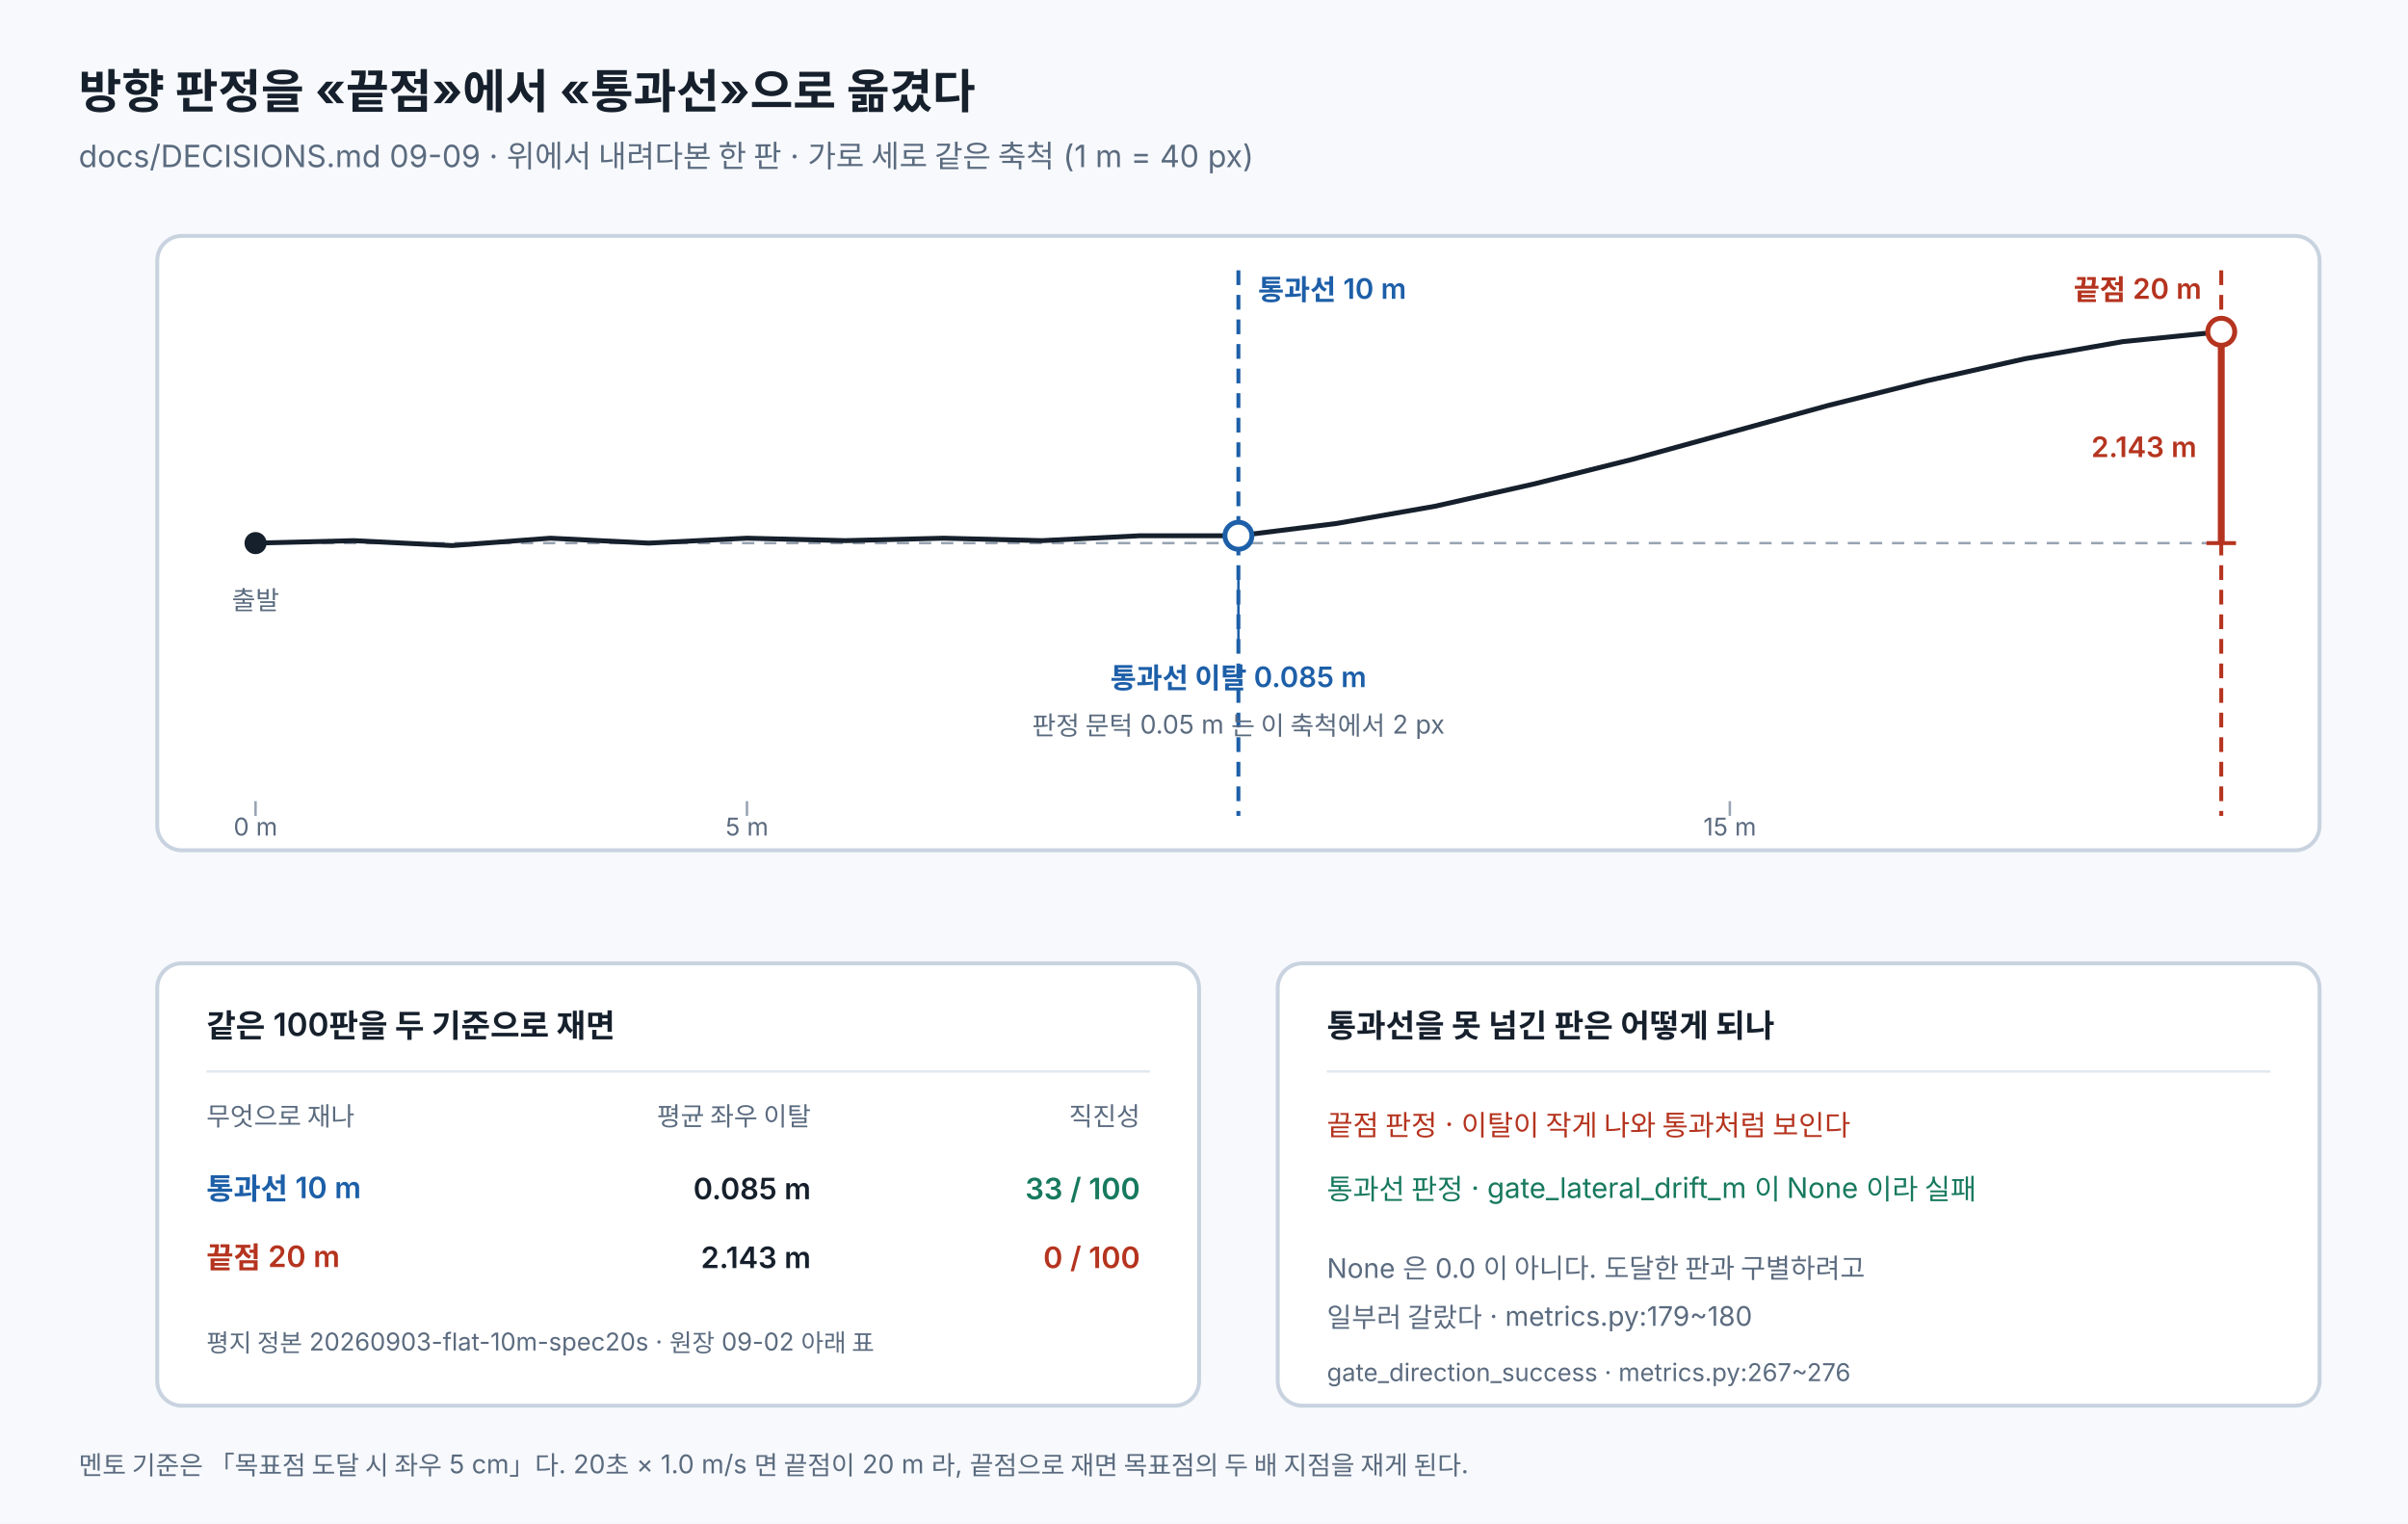
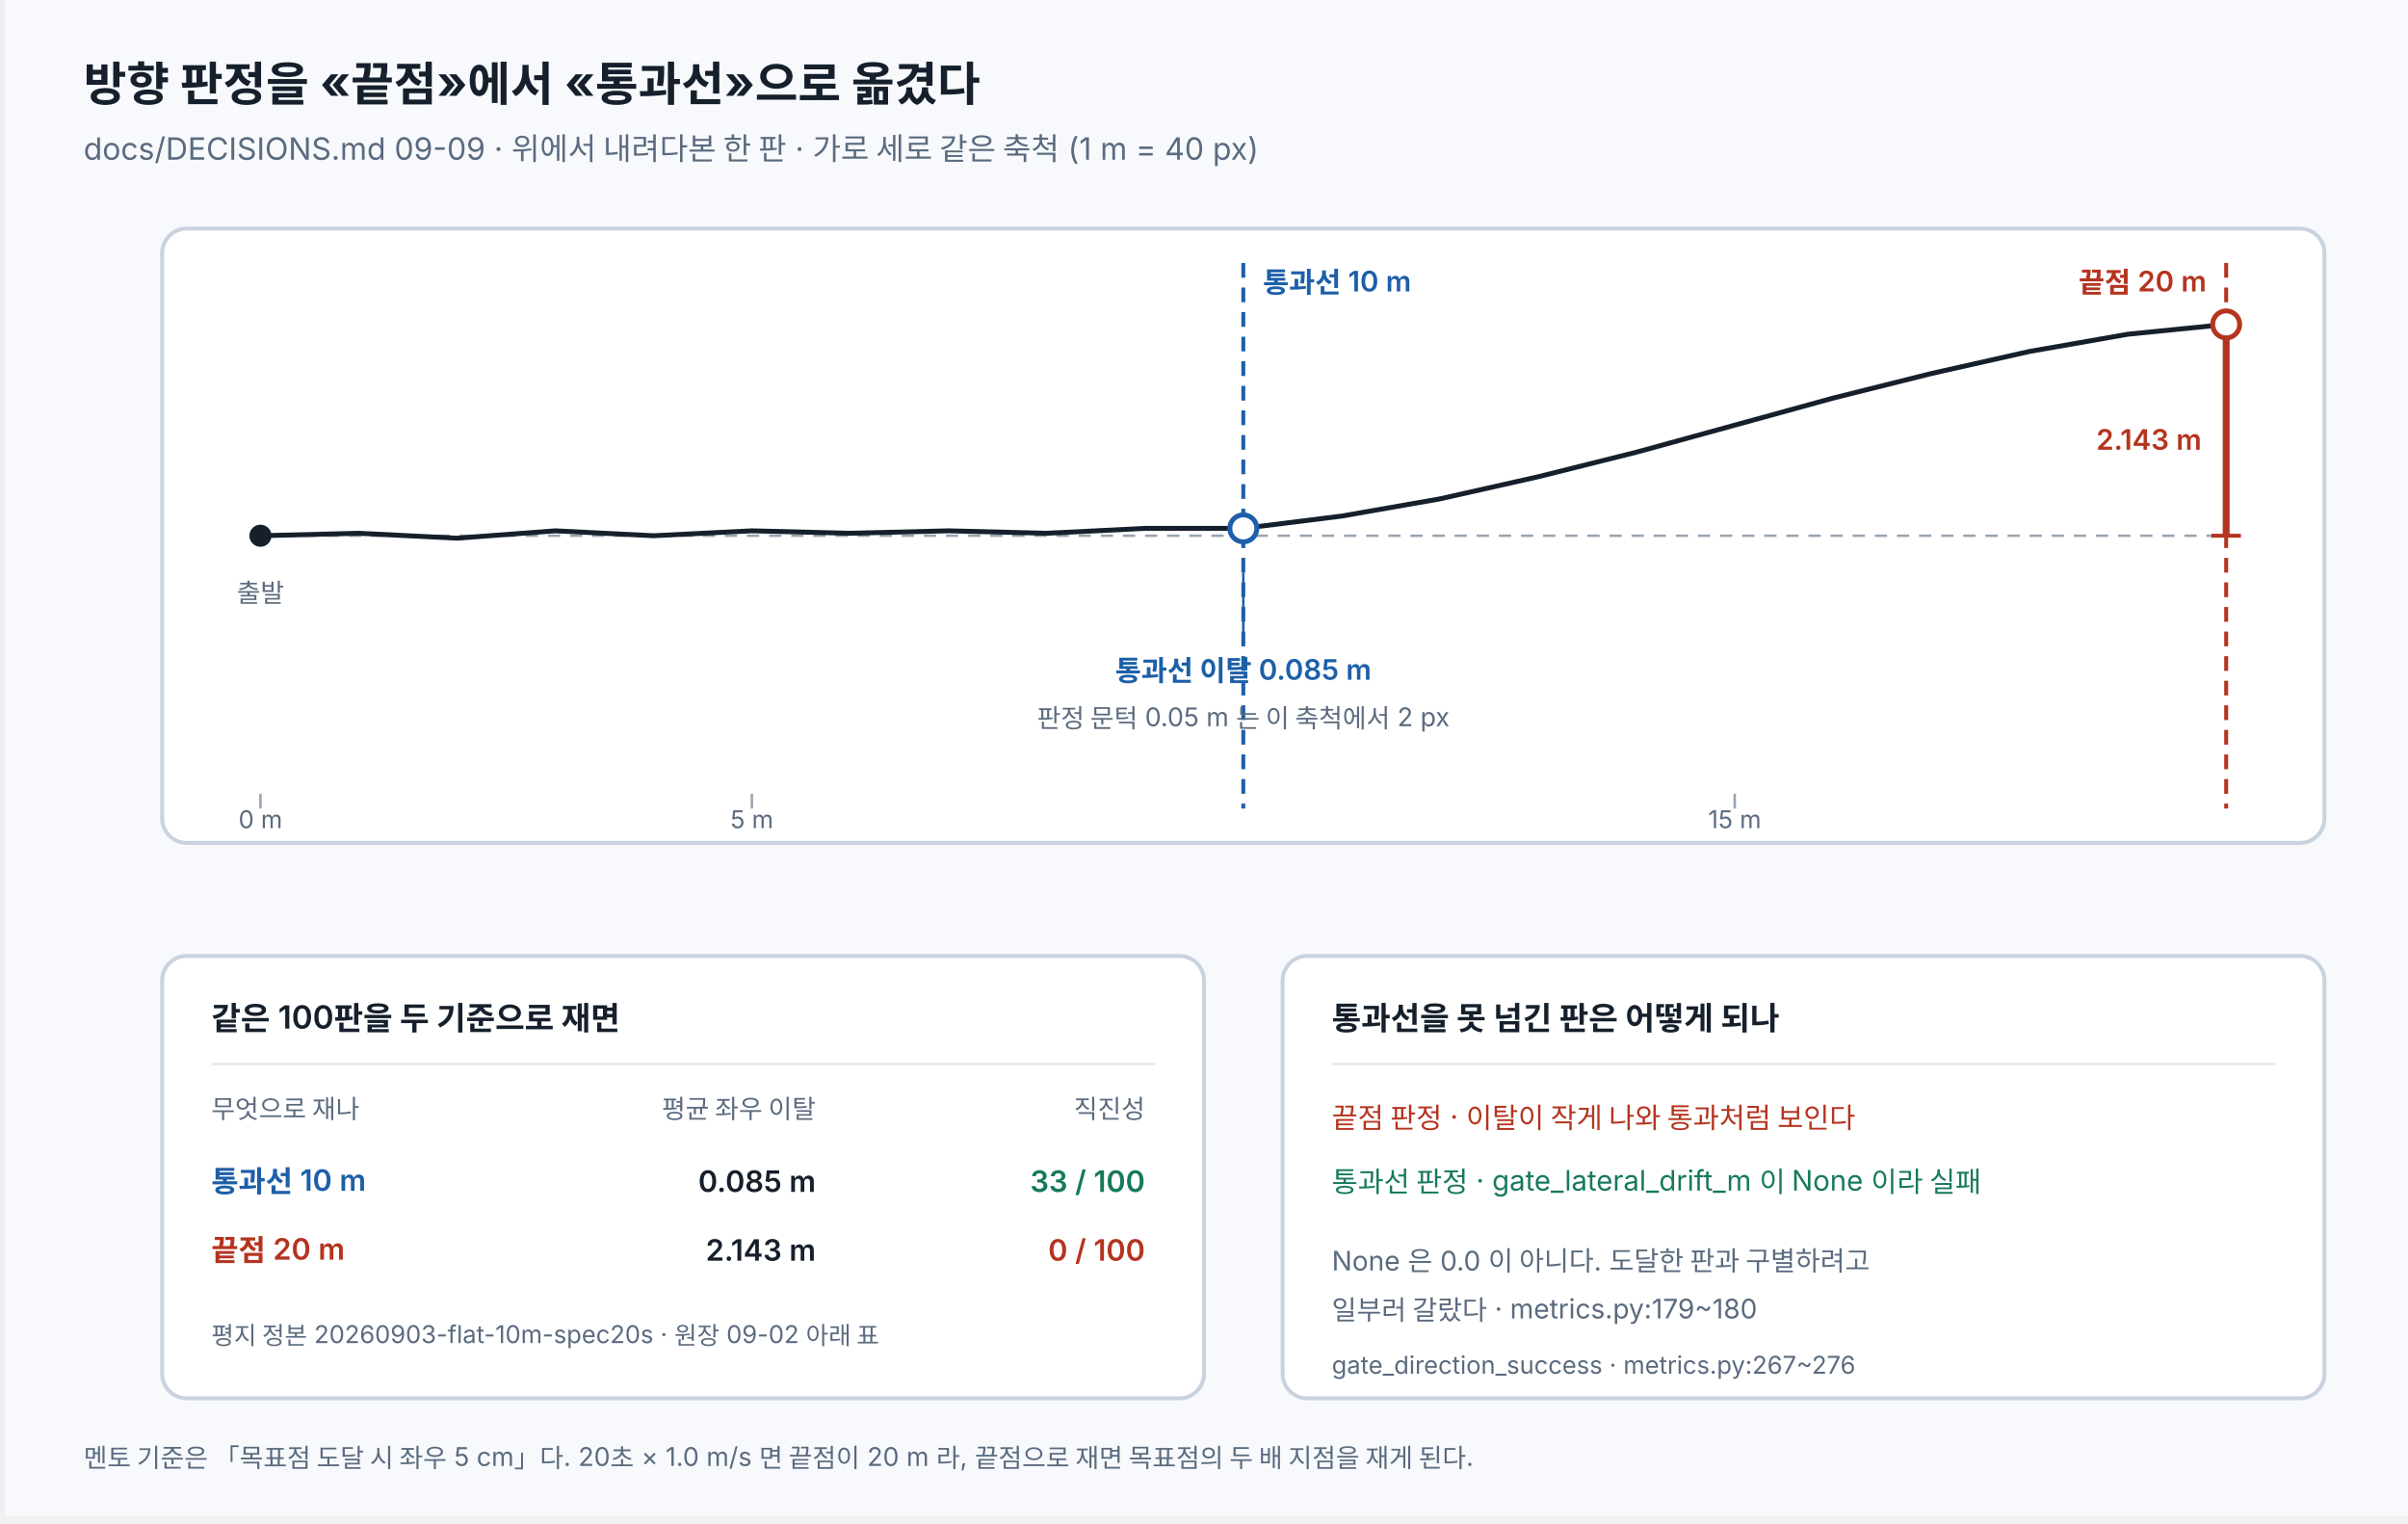
- <svg xmlns="http://www.w3.org/2000/svg" viewBox="0 0 980 620" width="980" height="620" font-family="system-ui,-apple-system,Segoe UI,Malgun Gothic,Apple SD Gothic Neo,sans-serif" role="img" aria-label="방향 판정을 끝점에서 통과선으로 옮긴 구조">
+ <svg xmlns="http://www.w3.org/2000/svg" viewBox="12 3 952 620" width="980" height="620" font-family="system-ui,-apple-system,Segoe UI,Malgun Gothic,Apple SD Gothic Neo,sans-serif" role="img" aria-label="방향 판정을 끝점에서 통과선으로 옮긴 구조">
  <rect x="0" y="0" width="980" height="620" fill="#f7f9fc" />
  <text x="32" y="44" font-size="19" font-weight="700" fill="#16202c">방향 판정을 «끝점»에서 «통과선»으로 옮겼다</text>
  <text x="32" y="68" font-size="12.5" fill="#5b6b7f">docs/DECISIONS.md 09-09 · 위에서 내려다본 한 판 · 가로 세로 같은 축척 (1 m = 40 px)</text>
  <rect x="64" y="96" width="880" height="250" rx="10" fill="#ffffff" stroke="#c9d3e0" stroke-width="1.6" />
  <line x1="104" y1="221" x2="904" y2="221" stroke="#98a4b3" stroke-width="1" stroke-dasharray="5 4" />
  <line x1="504" y1="110" x2="504" y2="332" stroke="#1d5fa8" stroke-width="1.6" stroke-dasharray="6 4" />
  <text x="512" y="122" font-size="11.5" font-weight="600" fill="#1d5fa8">통과선 10 m</text>
  <line x1="904" y1="110" x2="904" y2="332" stroke="#b5341f" stroke-width="1.6" stroke-dasharray="6 4" />
  <text x="896" y="122" font-size="11.5" font-weight="600" fill="#b5341f" text-anchor="end">끝점 20 m</text>
  <polyline points="104,221 144,220 184,222 224,219 264,221 304,219 344,220 384,219 424,220 464,218 504,218 544,213 584,206 624,197 664,187 704,176 744,165 784,155 824,146 864,139 904,135" fill="none" stroke="#16202c" stroke-width="2" stroke-linejoin="round" stroke-linecap="round" />
  <line x1="904" y1="135" x2="904" y2="221" stroke="#b5341f" stroke-width="2.8" />
  <line x1="898" y1="135" x2="910" y2="135" stroke="#b5341f" stroke-width="1.6" />
  <line x1="898" y1="221" x2="910" y2="221" stroke="#b5341f" stroke-width="1.6" />
  <text x="894" y="186" font-size="11.5" font-weight="600" fill="#b5341f" text-anchor="end">2.143 m</text>
  <circle cx="104" cy="221" r="4.5" fill="#16202c" />
  <text x="104" y="248" font-size="10.5" fill="#5b6b7f" text-anchor="middle">출발</text>
  <circle cx="504" cy="218" r="5.5" fill="#ffffff" stroke="#1d5fa8" stroke-width="2" />
  <line x1="504" y1="236" x2="504" y2="262" stroke="#1d5fa8" stroke-width="1" />
  <text x="504" y="280" font-size="11.5" font-weight="600" fill="#1d5fa8" text-anchor="middle">통과선 이탈 0.085 m</text>
  <text x="504" y="299" font-size="10.5" fill="#5b6b7f" text-anchor="middle">판정 문턱 0.05 m 는 이 축척에서 2 px</text>
  <circle cx="904" cy="135" r="5.5" fill="#ffffff" stroke="#b5341f" stroke-width="2" />
  <line x1="104" y1="326" x2="104" y2="332" stroke="#98a4b3" stroke-width="1" />
  <line x1="304" y1="326" x2="304" y2="332" stroke="#98a4b3" stroke-width="1" />
  <line x1="704" y1="326" x2="704" y2="332" stroke="#98a4b3" stroke-width="1" />
  <text x="104" y="340" font-size="10" fill="#5b6b7f" text-anchor="middle">0 m</text>
  <text x="304" y="340" font-size="10" fill="#5b6b7f" text-anchor="middle">5 m</text>
  <text x="704" y="340" font-size="10" fill="#5b6b7f" text-anchor="middle">15 m</text>
  <rect x="64" y="392" width="424" height="180" rx="10" fill="#ffffff" stroke="#c9d3e0" stroke-width="1.6" />
  <text x="84" y="422" font-size="13" font-weight="600" fill="#16202c">같은 100판을 두 기준으로 재면</text>
  <line x1="84" y1="436" x2="468" y2="436" stroke="#e2e8f0" stroke-width="1" />
  <text x="84" y="458" font-size="10.5" fill="#5b6b7f">무엇으로 재나</text>
  <text x="330" y="458" font-size="10.5" fill="#5b6b7f" text-anchor="end">평균 좌우 이탈</text>
  <text x="464" y="458" font-size="10.5" fill="#5b6b7f" text-anchor="end">직진성</text>
  <text x="84" y="488" font-size="12" font-weight="600" fill="#1d5fa8">통과선 10 m</text>
  <text x="330" y="488" font-size="12" font-weight="600" fill="#16202c" text-anchor="end">0.085 m</text>
  <text x="464" y="488" font-size="12" font-weight="600" fill="#17795e" text-anchor="end">33 / 100</text>
  <text x="84" y="516" font-size="12" font-weight="600" fill="#b5341f">끝점 20 m</text>
  <text x="330" y="516" font-size="12" font-weight="600" fill="#16202c" text-anchor="end">2.143 m</text>
  <text x="464" y="516" font-size="12" font-weight="600" fill="#b5341f" text-anchor="end">0 / 100</text>
  <text x="84" y="550" font-size="10" fill="#5b6b7f">평지 정본 20260903-flat-10m-spec20s · 원장 09-02 아래 표</text>
  <rect x="520" y="392" width="424" height="180" rx="10" fill="#ffffff" stroke="#c9d3e0" stroke-width="1.6" />
  <text x="540" y="422" font-size="13" font-weight="600" fill="#16202c">통과선을 못 넘긴 판은 어떻게 되나</text>
  <line x1="540" y1="436" x2="924" y2="436" stroke="#e2e8f0" stroke-width="1" />
  <text x="540" y="462" font-size="11.5" fill="#b5341f">끝점 판정 · 이탈이 작게 나와 통과처럼 보인다</text>
  <text x="540" y="488" font-size="11.5" fill="#17795e">통과선 판정 · gate_lateral_drift_m 이 None 이라 실패</text>
  <text x="540" y="520" font-size="11" fill="#5b6b7f">None 은 0.0 이 아니다. 도달한 판과 구별하려고</text>
  <text x="540" y="540" font-size="11" fill="#5b6b7f">일부러 갈랐다 · metrics.py:179~180</text>
  <text x="540" y="562" font-size="10" fill="#5b6b7f">gate_direction_success · metrics.py:267~276</text>
  <text x="32" y="600" font-size="10.5" fill="#5b6b7f">멘토 기준은 「목표점 도달 시 좌우 5 cm」다. 20초 × 1.0 m/s 면 끝점이 20 m 라, 끝점으로 재면 목표점의 두 배 지점을 재게 된다.</text>
</svg>
